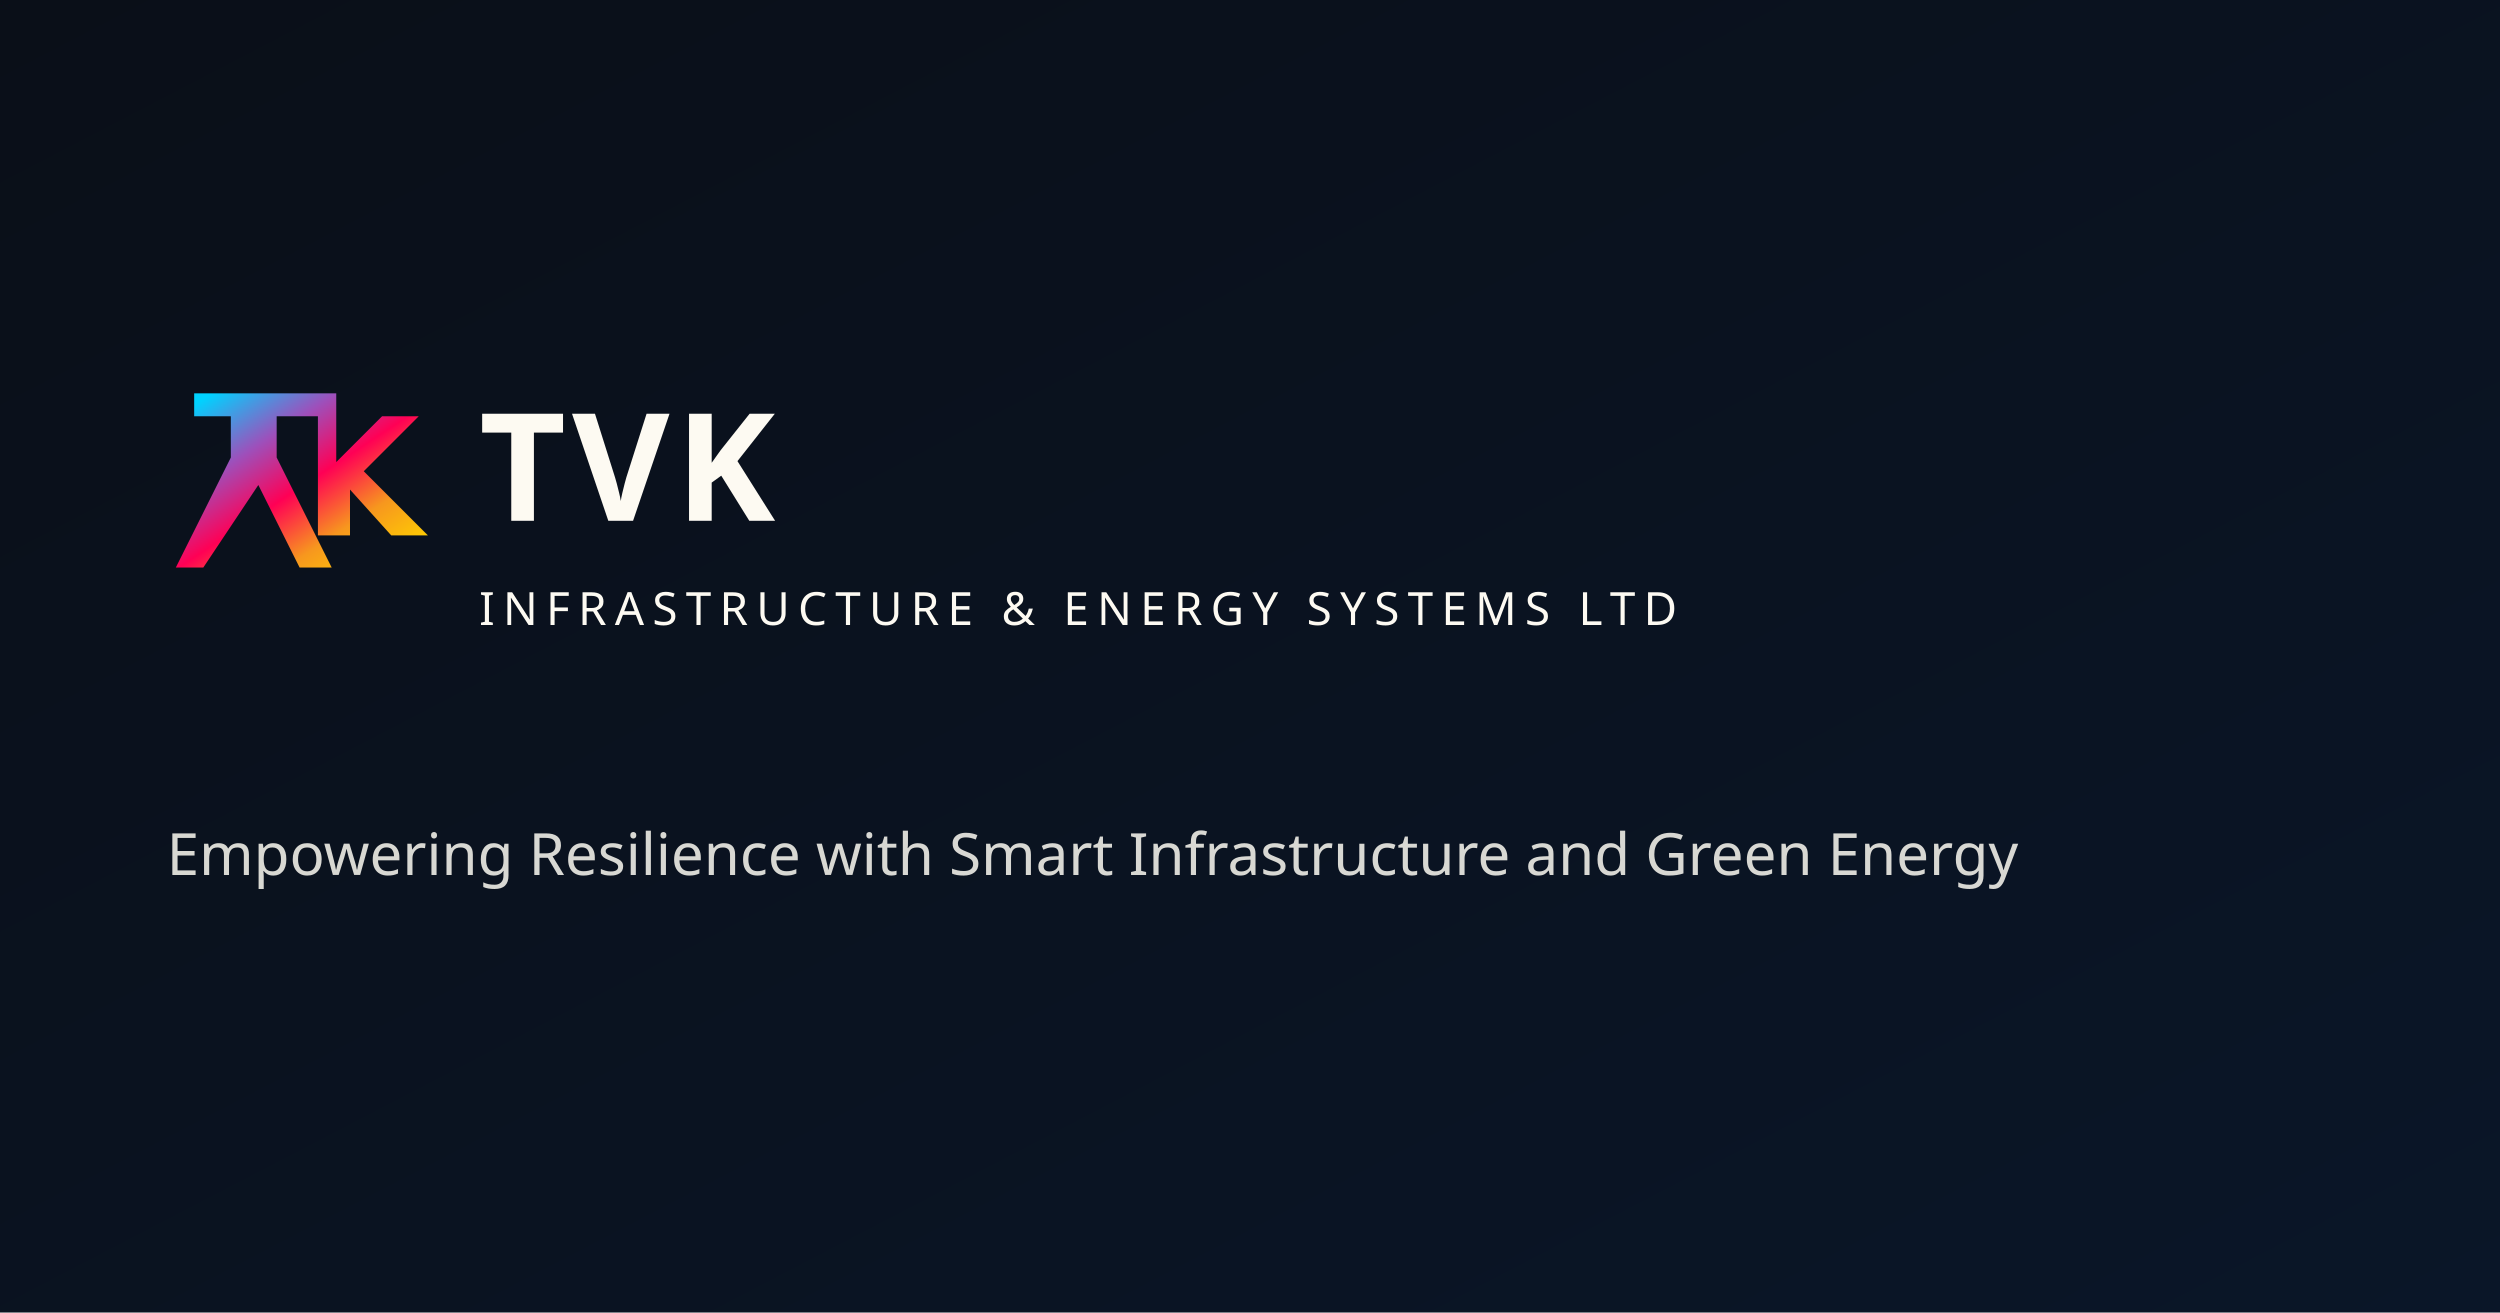
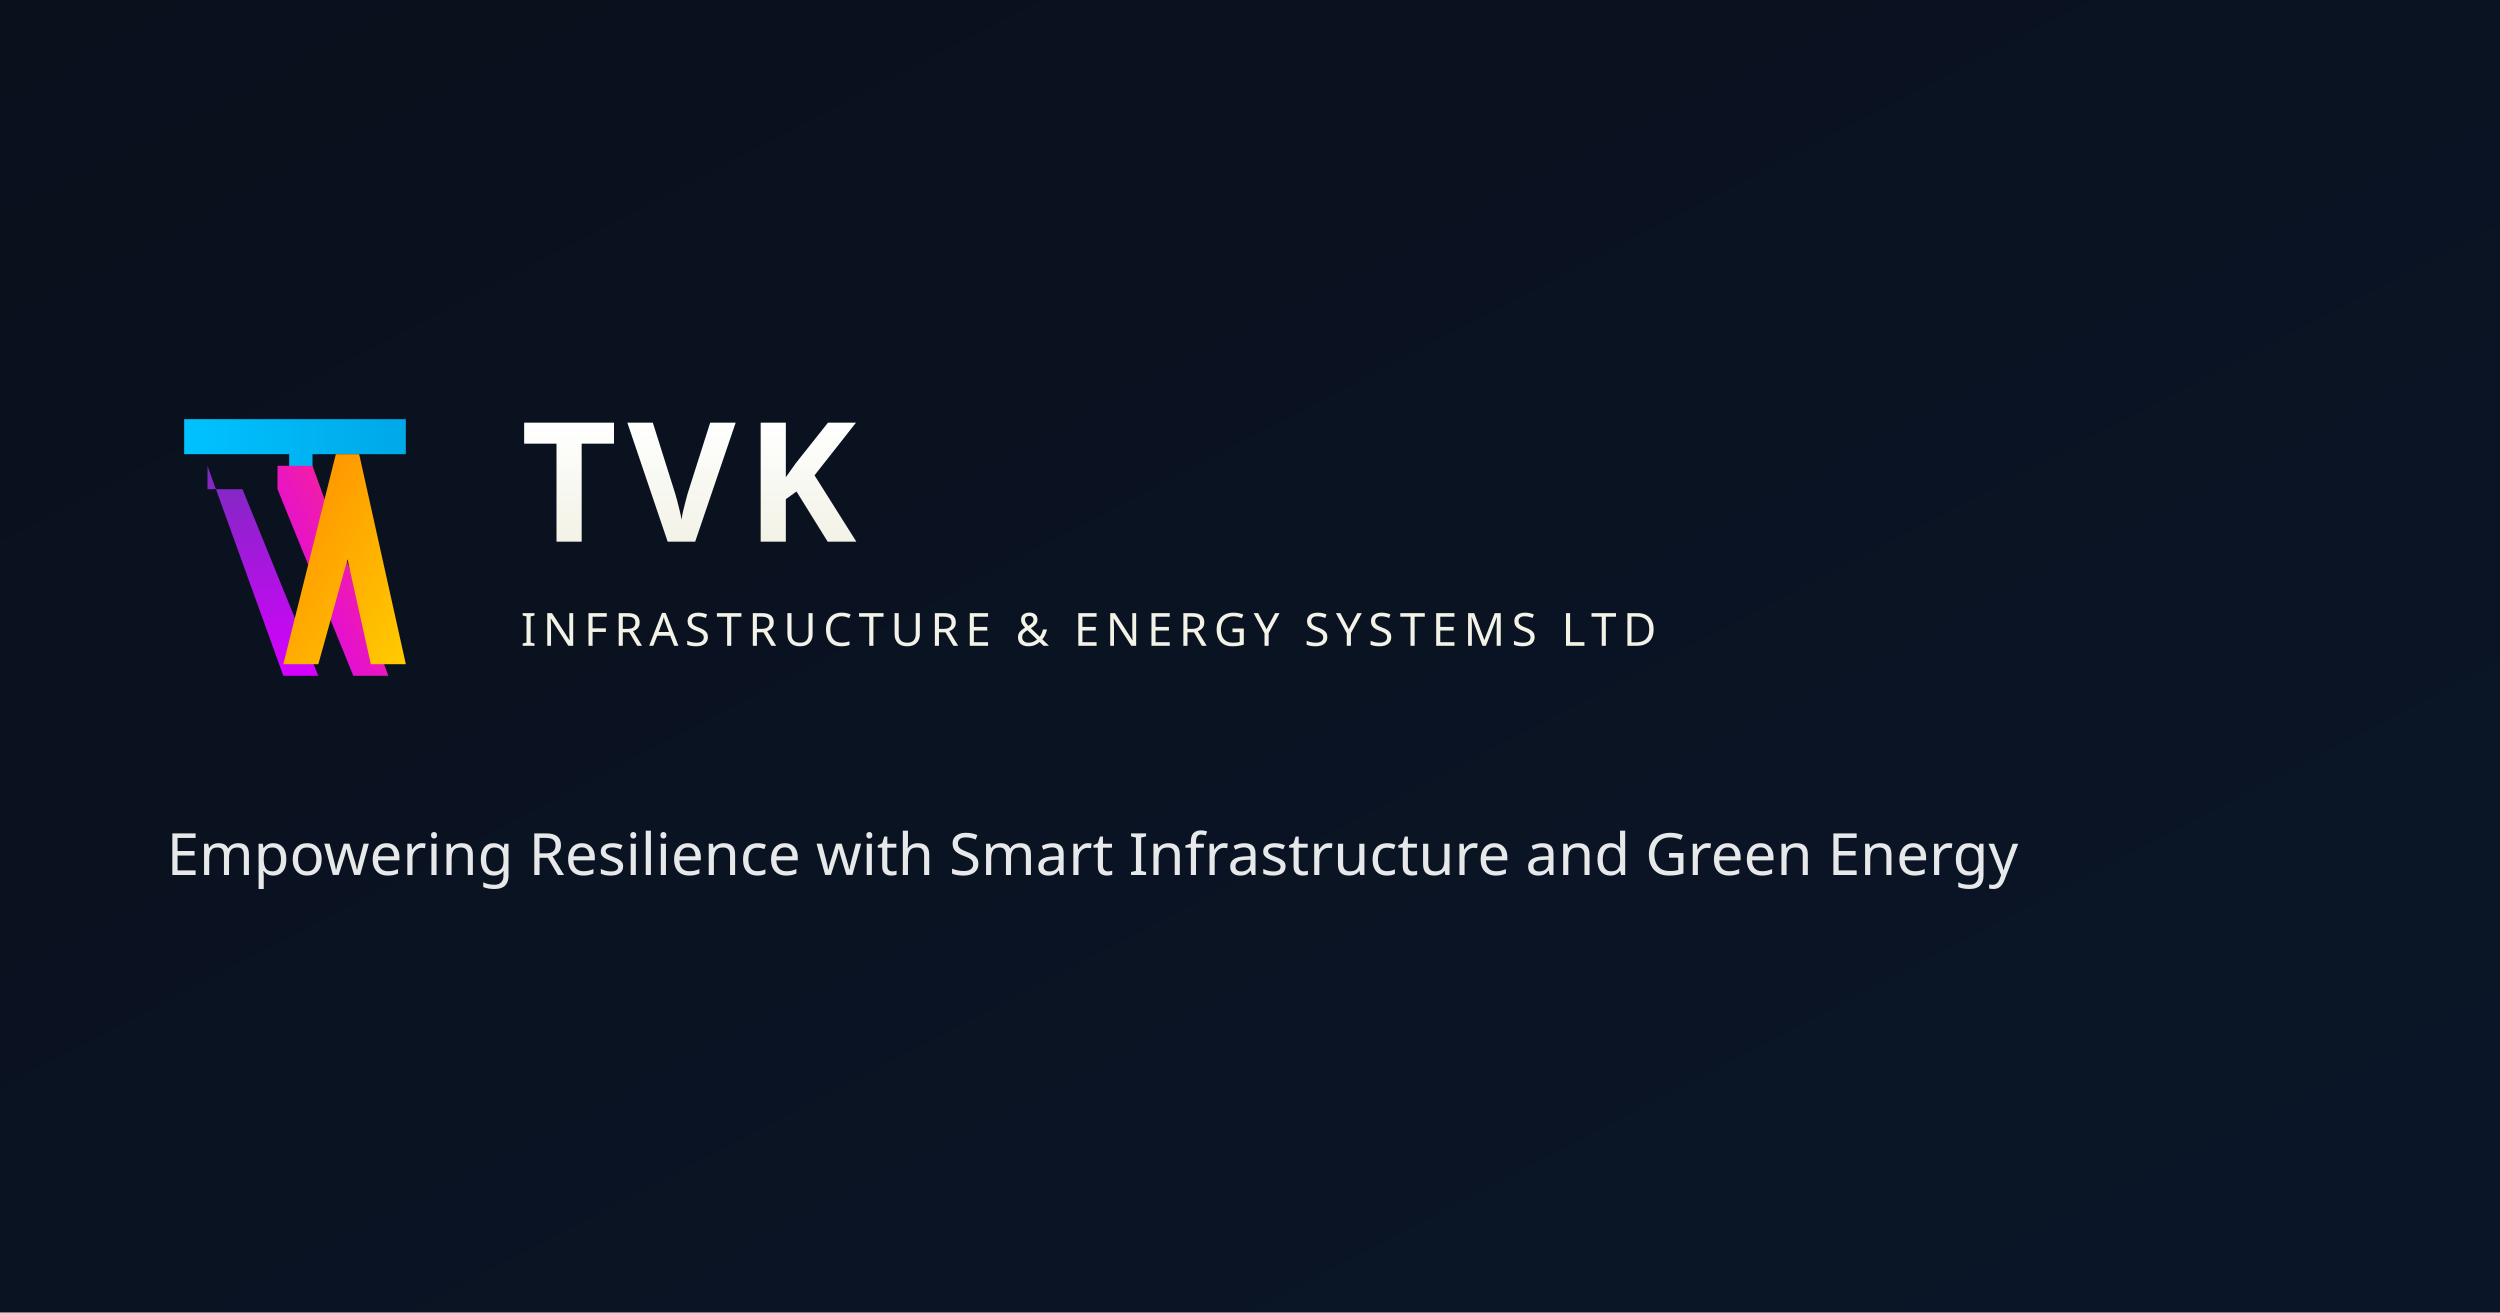
<svg xmlns="http://www.w3.org/2000/svg" width="1200" height="630" viewBox="0 0 1200 630" role="img" aria-label="TVK Infrastructure and Energy Systems">
  <defs>
    <linearGradient id="bg" x1="0%" y1="0%" x2="100%" y2="100%">
-       <stop offset="0%" style="stop-color:#0a0f18" />
+       <stop offset="0%" style="stop-color:#0a101c" />
      <stop offset="100%" style="stop-color:#0a1628" />
    </linearGradient>
-     <linearGradient id="tvkGrad" x1="8%" y1="6%" x2="92%" y2="94%">
-       <stop offset="0%" stop-color="#00d2ff" />
-       <stop offset="28%" stop-color="#9d50bb" />
-       <stop offset="52%" stop-color="#ff0055" />
-       <stop offset="76%" stop-color="#f7971e" />
-       <stop offset="100%" stop-color="#ffd200" />
+     <linearGradient id="ribbonCyan" x1="0%" y1="0%" x2="100%" y2="0%">
+       <stop offset="0%" stop-color="#00c2ff" />
+       <stop offset="100%" stop-color="#00a8e8" />
+     </linearGradient>
+     <linearGradient id="ribbonPurple" x1="0%" y1="0%" x2="0%" y2="100%">
+       <stop offset="0%" stop-color="#7b2cbf" />
+       <stop offset="100%" stop-color="#d600ff" />
+     </linearGradient>
+     <linearGradient id="ribbonMagenta" x1="0%" y1="100%" x2="100%" y2="0%">
+       <stop offset="0%" stop-color="#d600ff" />
+       <stop offset="100%" stop-color="#ff2d7a" />
+     </linearGradient>
+     <linearGradient id="ribbonWarm" x1="0%" y1="0%" x2="100%" y2="100%">
+       <stop offset="0%" stop-color="#ff8a00" />
+       <stop offset="100%" stop-color="#ffcc00" />
+     </linearGradient>
+     <linearGradient id="tvkWordGrad" x1="0%" y1="0%" x2="0%" y2="100%">
+       <stop offset="0%" stop-color="#ffffff" />
+       <stop offset="100%" stop-color="#f2f2e6" />
    </linearGradient>
  </defs>
  <rect width="1200" height="630" fill="url(#bg)" />
-   <g transform="translate(80, 180) scale(2.2)">
-     <path fill="url(#tvkGrad)" d="M6 4h30v5H24v9l12 24h-7L20 24 8 42H2L14 18V9H6V4zm24 0h7v15l10-10h8l-12 12 14 14h-8l-9-10v10h-7V4z" />
+   <g transform="translate(80, 190) scale(2.8)">
+     <path fill="url(#ribbonCyan)" d="M3 4h38v6H25v6h-4v-6H3V4z" />
+     <path fill="url(#ribbonPurple)" d="M7 12l13 36h6L13 16H7v-4z" />
+     <path fill="url(#ribbonMagenta)" d="M19 16l13 32h6L25 12h-6v4z" />
+     <path fill="url(#ribbonWarm)" d="M27 10h6l8 36h-6l-4-18-5 18h-6l9-36z" />
  </g>
-   <text x="230" y="250" fill="#fdfaf2" font-family="'IBM Plex Sans', system-ui, sans-serif" font-size="72" font-weight="700" letter-spacing="0.04em">TVK</text>
-   <text x="230" y="300" fill="#fdfaf2" font-family="'IBM Plex Sans', system-ui, sans-serif" font-size="22" font-weight="500" letter-spacing="0.18em">INFRASTRUCTURE &amp; ENERGY SYSTEMS LTD</text>
-   <text x="80" y="420" fill="#fdfaf2" fill-opacity="0.85" font-family="'Source Sans 3', system-ui, sans-serif" font-size="28">Empowering Resilience with Smart Infrastructure and Green Energy</text>
+   <text x="250" y="260" fill="url(#tvkWordGrad)" font-family="'IBM Plex Sans', system-ui, sans-serif" font-size="80" font-weight="700" letter-spacing="0.06em">TVK</text>
+   <text x="250" y="310" fill="#f2f2e6" font-family="'IBM Plex Sans', system-ui, sans-serif" font-size="22" font-weight="500" letter-spacing="0.14em">INFRASTRUCTURE &amp; ENERGY SYSTEMS LTD</text>
+   <text x="80" y="420" fill="#ffffff" fill-opacity="0.9" font-family="'Source Sans 3', system-ui, sans-serif" font-size="28">Empowering Resilience with Smart Infrastructure and Green Energy</text>
</svg>
